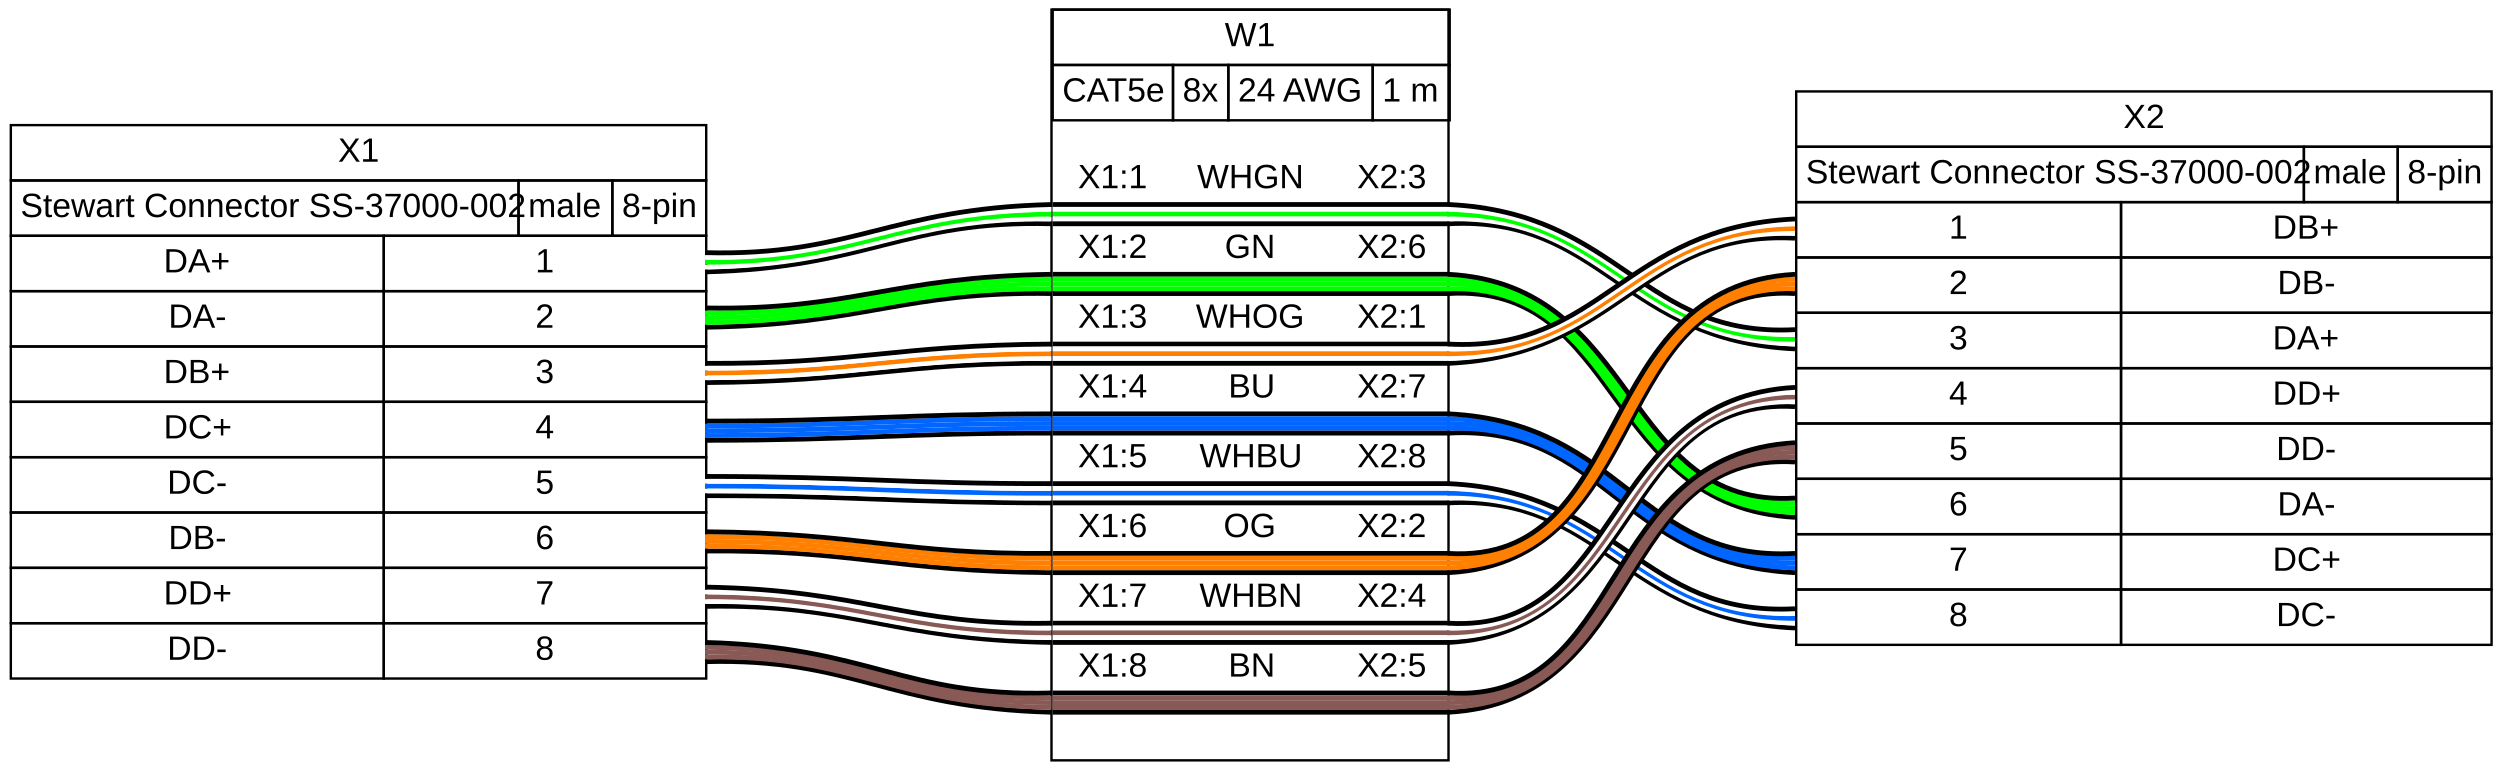
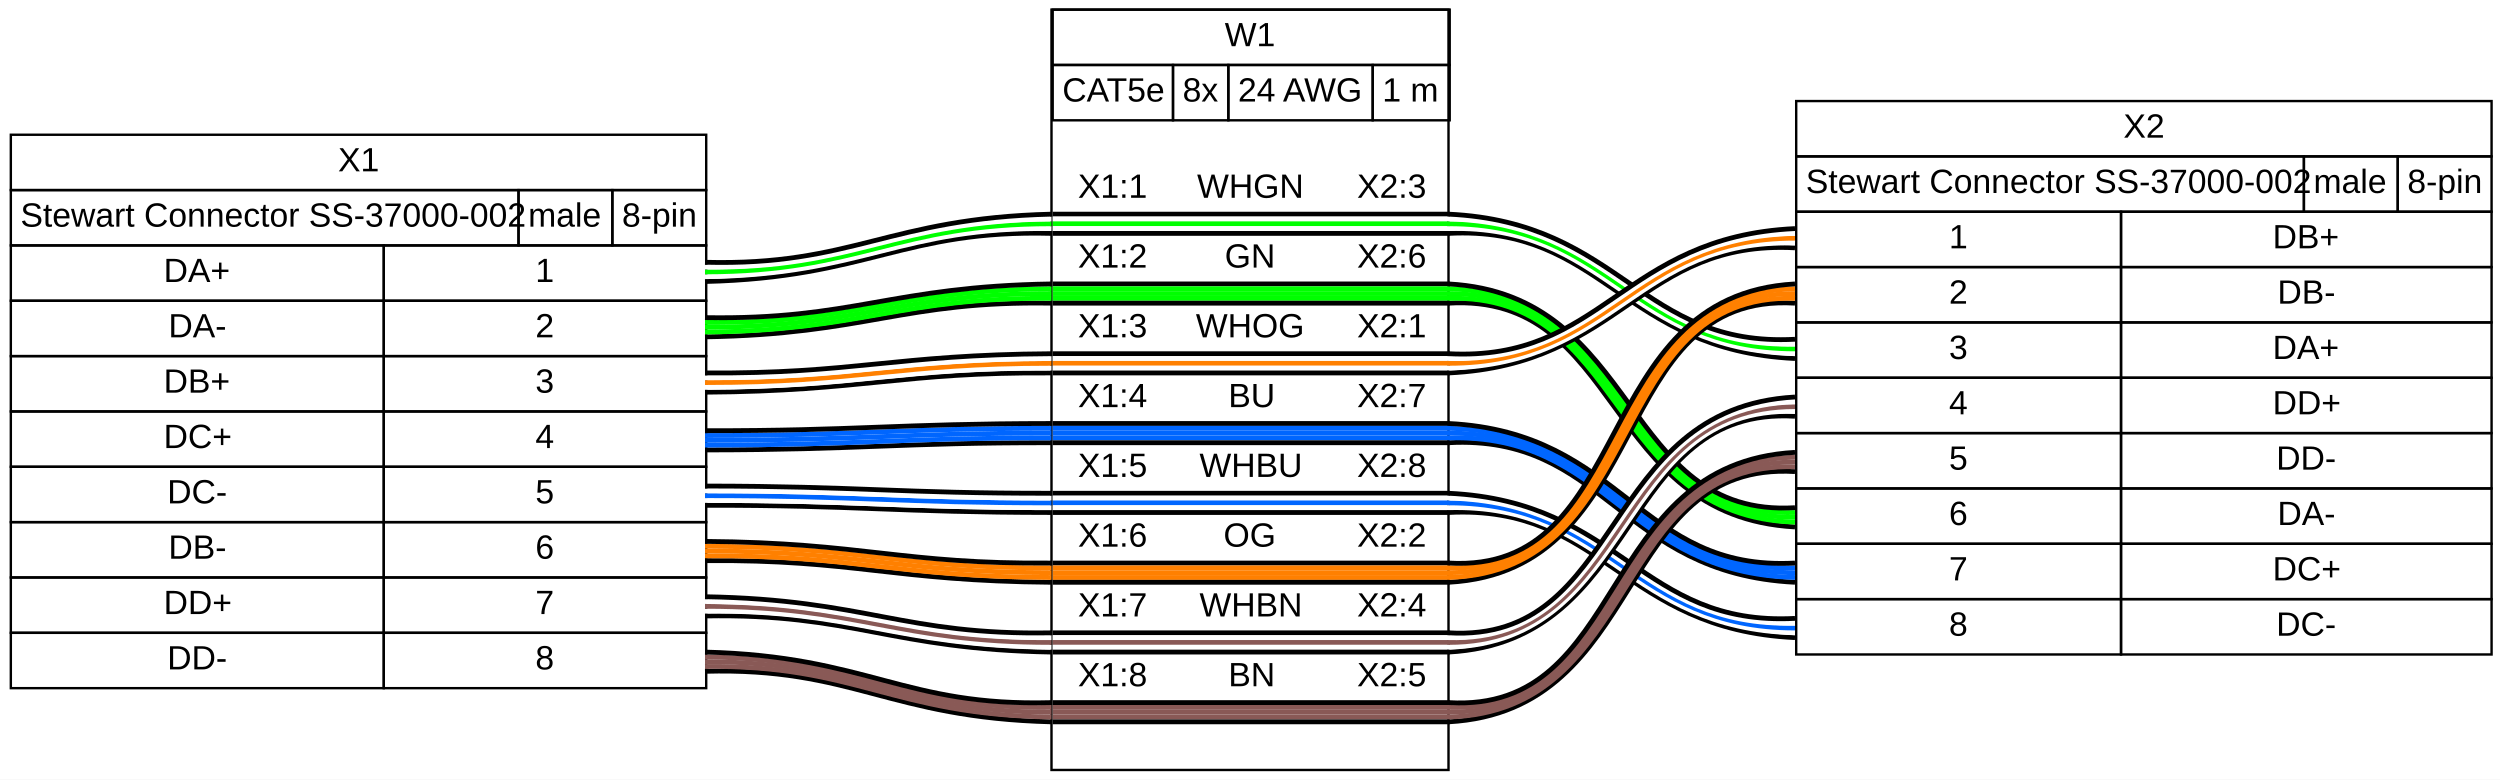
- <svg xmlns="http://www.w3.org/2000/svg" width="1039pt" height="320pt" viewBox="0.00 0.00 1039.00 320.00">
-   <g id="graph0" class="graph" transform="scale(1 1) rotate(0) translate(4 316)">
-     <polygon fill="white" stroke="transparent" points="-4,4 -4,-316 1035,-316 1035,4 -4,4" />
+ <svg xmlns="http://www.w3.org/2000/svg" width="1039pt" height="324pt" viewBox="0.00 0.00 1039.00 324.00">
+   <g id="graph0" class="graph" transform="scale(1 1) rotate(0) translate(4 320)">
+     <polygon fill="white" stroke="transparent" points="-4,4 -4,-320 1035,-320 1035,4 -4,4" />
    <g id="node1" class="node">
      <polygon fill="white" stroke="transparent" points="289,-264 0,-264 0,-34 289,-34 289,-264" />
      <polygon fill="none" stroke="black" points="0.5,-241 0.5,-264 289.5,-264 289.5,-241 0.5,-241" />
      <text text-anchor="start" x="136.5" y="-248.8" font-family="arial" font-size="14.00">X1</text>
      <polygon fill="none" stroke="black" points="0.5,-218 0.5,-241 211.5,-241 211.5,-218 0.5,-218" />
      <text text-anchor="start" x="4.5" y="-225.8" font-family="arial" font-size="14.00">Stewart Connector SS-37000-002</text>
      <polygon fill="none" stroke="black" points="211.5,-218 211.5,-241 250.5,-241 250.5,-218 211.5,-218" />
      <text text-anchor="start" x="215.5" y="-225.8" font-family="arial" font-size="14.00">male</text>
      <polygon fill="none" stroke="black" points="250.5,-218 250.5,-241 289.5,-241 289.5,-218 250.5,-218" />
      <text text-anchor="start" x="254.5" y="-225.8" font-family="arial" font-size="14.00">8-pin</text>
      <polygon fill="none" stroke="black" points="0.5,-195 0.5,-218 155.5,-218 155.5,-195 0.5,-195" />
      <text text-anchor="start" x="64" y="-202.8" font-family="arial" font-size="14.00">DA+</text>
      <polygon fill="none" stroke="black" points="155.5,-195 155.5,-218 289.5,-218 289.5,-195 155.5,-195" />
      <text text-anchor="start" x="218.5" y="-202.8" font-family="arial" font-size="14.00">1</text>
      <polygon fill="none" stroke="black" points="0.5,-172 0.5,-195 155.5,-195 155.5,-172 0.5,-172" />
      <text text-anchor="start" x="66" y="-179.8" font-family="arial" font-size="14.00">DA-</text>
      <polygon fill="none" stroke="black" points="155.5,-172 155.5,-195 289.5,-195 289.5,-172 155.5,-172" />
      <text text-anchor="start" x="218.5" y="-179.8" font-family="arial" font-size="14.00">2</text>
      <polygon fill="none" stroke="black" points="0.5,-149 0.5,-172 155.5,-172 155.5,-149 0.5,-149" />
      <text text-anchor="start" x="64" y="-156.8" font-family="arial" font-size="14.00">DB+</text>
      <polygon fill="none" stroke="black" points="155.5,-149 155.5,-172 289.5,-172 289.5,-149 155.5,-149" />
      <text text-anchor="start" x="218.5" y="-156.8" font-family="arial" font-size="14.00">3</text>
      <polygon fill="none" stroke="black" points="0.5,-126 0.5,-149 155.5,-149 155.5,-126 0.5,-126" />
      <text text-anchor="start" x="64" y="-133.8" font-family="arial" font-size="14.00">DC+</text>
      <polygon fill="none" stroke="black" points="155.5,-126 155.5,-149 289.5,-149 289.5,-126 155.5,-126" />
      <text text-anchor="start" x="218.5" y="-133.8" font-family="arial" font-size="14.00">4</text>
      <polygon fill="none" stroke="black" points="0.5,-103 0.5,-126 155.5,-126 155.5,-103 0.5,-103" />
      <text text-anchor="start" x="65.5" y="-110.8" font-family="arial" font-size="14.00">DC-</text>
      <polygon fill="none" stroke="black" points="155.5,-103 155.5,-126 289.5,-126 289.5,-103 155.5,-103" />
      <text text-anchor="start" x="218.5" y="-110.8" font-family="arial" font-size="14.00">5</text>
      <polygon fill="none" stroke="black" points="0.5,-80 0.5,-103 155.5,-103 155.5,-80 0.5,-80" />
      <text text-anchor="start" x="66" y="-87.8" font-family="arial" font-size="14.00">DB-</text>
      <polygon fill="none" stroke="black" points="155.5,-80 155.5,-103 289.5,-103 289.5,-80 155.5,-80" />
      <text text-anchor="start" x="218.5" y="-87.8" font-family="arial" font-size="14.00">6</text>
      <polygon fill="none" stroke="black" points="0.5,-57 0.5,-80 155.5,-80 155.5,-57 0.5,-57" />
      <text text-anchor="start" x="64" y="-64.8" font-family="arial" font-size="14.00">DD+</text>
      <polygon fill="none" stroke="black" points="155.5,-57 155.5,-80 289.5,-80 289.5,-57 155.5,-57" />
      <text text-anchor="start" x="218.5" y="-64.8" font-family="arial" font-size="14.00">7</text>
      <polygon fill="none" stroke="black" points="0.5,-34 0.5,-57 155.5,-57 155.5,-34 0.5,-34" />
      <text text-anchor="start" x="65.5" y="-41.8" font-family="arial" font-size="14.00">DD-</text>
      <polygon fill="none" stroke="black" points="155.5,-34 155.5,-57 289.5,-57 289.5,-34 155.5,-34" />
      <text text-anchor="start" x="218.5" y="-41.8" font-family="arial" font-size="14.00">8</text>
    </g>
    <g id="node3" class="node">
-       <polygon fill="none" stroke="black" points="598,-312 433,-312 433,0 598,0 598,-312" />
-       <polygon fill="none" stroke="black" points="433.5,-289 433.5,-312 598.5,-312 598.5,-289 433.5,-289" />
-       <text text-anchor="start" x="505" y="-296.8" font-family="arial" font-size="14.00">W1</text>
-       <polygon fill="none" stroke="black" points="433.5,-266 433.5,-289 483.5,-289 483.5,-266 433.5,-266" />
-       <text text-anchor="start" x="437.5" y="-273.8" font-family="arial" font-size="14.00">CAT5e</text>
-       <polygon fill="none" stroke="black" points="483.5,-266 483.5,-289 506.5,-289 506.5,-266 483.5,-266" />
-       <text text-anchor="start" x="487.5" y="-273.8" font-family="arial" font-size="14.00">8x</text>
-       <polygon fill="none" stroke="black" points="506.5,-266 506.5,-289 566.5,-289 566.5,-266 506.5,-266" />
-       <text text-anchor="start" x="510.5" y="-273.8" font-family="arial" font-size="14.00">24 AWG</text>
-       <polygon fill="none" stroke="black" points="566.5,-266 566.5,-289 598.5,-289 598.5,-266 566.5,-266" />
-       <text text-anchor="start" x="570.5" y="-273.8" font-family="arial" font-size="14.00">1 m</text>
-       <text text-anchor="start" x="514" y="-254.8" font-family="arial" font-size="14.00"> </text>
+       <polygon fill="none" stroke="black" points="598,-316 433,-316 433,0 598,0 598,-316" />
+       <polygon fill="none" stroke="black" points="433.5,-293 433.5,-316 598.5,-316 598.5,-293 433.5,-293" />
+       <text text-anchor="start" x="505" y="-300.8" font-family="arial" font-size="14.00">W1</text>
+       <polygon fill="none" stroke="black" points="433.5,-270 433.5,-293 483.5,-293 483.5,-270 433.5,-270" />
+       <text text-anchor="start" x="437.5" y="-277.8" font-family="arial" font-size="14.00">CAT5e</text>
+       <polygon fill="none" stroke="black" points="483.5,-270 483.5,-293 506.5,-293 506.5,-270 483.5,-270" />
+       <text text-anchor="start" x="487.5" y="-277.8" font-family="arial" font-size="14.00">8x</text>
+       <polygon fill="none" stroke="black" points="506.5,-270 506.5,-293 566.5,-293 566.5,-270 506.5,-270" />
+       <text text-anchor="start" x="510.5" y="-277.8" font-family="arial" font-size="14.00">24 AWG</text>
+       <polygon fill="none" stroke="black" points="566.5,-270 566.5,-293 598.5,-293 598.5,-270 566.5,-270" />
+       <text text-anchor="start" x="570.5" y="-277.8" font-family="arial" font-size="14.00">1 m</text>
+       <text text-anchor="start" x="456" y="-256.8" font-family="arial" font-size="14.00"> </text>
      <text text-anchor="start" x="444" y="-237.8" font-family="arial" font-size="14.00">X1:1</text>
      <text text-anchor="start" x="493.5" y="-237.8" font-family="arial" font-size="14.00">WHGN</text>
      <text text-anchor="start" x="560" y="-237.8" font-family="arial" font-size="14.00">X2:3</text>
      <polygon fill="#000000" stroke="transparent" points="433.5,-230 433.5,-232 598.5,-232 598.5,-230 433.5,-230" />
      <polygon fill="#ffffff" stroke="transparent" points="433.5,-228 433.5,-230 598.5,-230 598.5,-228 433.5,-228" />
      <polygon fill="#00ff00" stroke="transparent" points="433.5,-226 433.5,-228 598.5,-228 598.5,-226 433.5,-226" />
      <polygon fill="#ffffff" stroke="transparent" points="433.5,-224 433.5,-226 598.5,-226 598.5,-224 433.5,-224" />
      <polygon fill="#000000" stroke="transparent" points="433.5,-222 433.5,-224 598.5,-224 598.5,-222 433.5,-222" />
      <text text-anchor="start" x="444" y="-208.8" font-family="arial" font-size="14.00">X1:2</text>
      <text text-anchor="start" x="505" y="-208.8" font-family="arial" font-size="14.00">GN</text>
      <text text-anchor="start" x="560" y="-208.8" font-family="arial" font-size="14.00">X2:6</text>
      <polygon fill="#000000" stroke="transparent" points="433.5,-201 433.5,-203 598.5,-203 598.5,-201 433.5,-201" />
      <polygon fill="#00ff00" stroke="transparent" points="433.5,-199 433.5,-201 598.5,-201 598.5,-199 433.5,-199" />
      <polygon fill="#00ff00" stroke="transparent" points="433.5,-197 433.5,-199 598.5,-199 598.5,-197 433.5,-197" />
      <polygon fill="#00ff00" stroke="transparent" points="433.5,-195 433.5,-197 598.5,-197 598.5,-195 433.5,-195" />
      <polygon fill="#000000" stroke="transparent" points="433.5,-193 433.5,-195 598.5,-195 598.5,-193 433.5,-193" />
      <text text-anchor="start" x="444" y="-179.8" font-family="arial" font-size="14.00">X1:3</text>
      <text text-anchor="start" x="493" y="-179.8" font-family="arial" font-size="14.00">WHOG</text>
      <text text-anchor="start" x="560" y="-179.8" font-family="arial" font-size="14.00">X2:1</text>
      <polygon fill="#000000" stroke="transparent" points="433.5,-172 433.5,-174 598.5,-174 598.5,-172 433.5,-172" />
      <polygon fill="#ffffff" stroke="transparent" points="433.5,-170 433.5,-172 598.5,-172 598.5,-170 433.5,-170" />
      <polygon fill="#ff8000" stroke="transparent" points="433.5,-168 433.5,-170 598.5,-170 598.5,-168 433.5,-168" />
      <polygon fill="#ffffff" stroke="transparent" points="433.5,-166 433.5,-168 598.5,-168 598.5,-166 433.5,-166" />
      <polygon fill="#000000" stroke="transparent" points="433.5,-164 433.5,-166 598.5,-166 598.5,-164 433.5,-164" />
      <text text-anchor="start" x="444" y="-150.8" font-family="arial" font-size="14.00">X1:4</text>
      <text text-anchor="start" x="506.5" y="-150.8" font-family="arial" font-size="14.00">BU</text>
      <text text-anchor="start" x="560" y="-150.8" font-family="arial" font-size="14.00">X2:7</text>
      <polygon fill="#000000" stroke="transparent" points="433.5,-143 433.5,-145 598.5,-145 598.5,-143 433.5,-143" />
      <polygon fill="#0066ff" stroke="transparent" points="433.5,-141 433.5,-143 598.5,-143 598.5,-141 433.5,-141" />
      <polygon fill="#0066ff" stroke="transparent" points="433.5,-139 433.5,-141 598.5,-141 598.5,-139 433.5,-139" />
      <polygon fill="#0066ff" stroke="transparent" points="433.5,-137 433.5,-139 598.5,-139 598.5,-137 433.5,-137" />
      <polygon fill="#000000" stroke="transparent" points="433.5,-135 433.5,-137 598.5,-137 598.5,-135 433.5,-135" />
      <text text-anchor="start" x="444" y="-121.8" font-family="arial" font-size="14.00">X1:5</text>
      <text text-anchor="start" x="494.5" y="-121.8" font-family="arial" font-size="14.00">WHBU</text>
      <text text-anchor="start" x="560" y="-121.8" font-family="arial" font-size="14.00">X2:8</text>
      <polygon fill="#000000" stroke="transparent" points="433.5,-114 433.5,-116 598.5,-116 598.5,-114 433.5,-114" />
      <polygon fill="#ffffff" stroke="transparent" points="433.5,-112 433.5,-114 598.5,-114 598.5,-112 433.5,-112" />
      <polygon fill="#0066ff" stroke="transparent" points="433.5,-110 433.5,-112 598.5,-112 598.5,-110 433.5,-110" />
      <polygon fill="#ffffff" stroke="transparent" points="433.5,-108 433.5,-110 598.5,-110 598.5,-108 433.5,-108" />
      <polygon fill="#000000" stroke="transparent" points="433.5,-106 433.5,-108 598.5,-108 598.5,-106 433.5,-106" />
      <text text-anchor="start" x="444" y="-92.8" font-family="arial" font-size="14.00">X1:6</text>
      <text text-anchor="start" x="504.5" y="-92.8" font-family="arial" font-size="14.00">OG</text>
      <text text-anchor="start" x="560" y="-92.8" font-family="arial" font-size="14.00">X2:2</text>
      <polygon fill="#000000" stroke="transparent" points="433.5,-85 433.5,-87 598.5,-87 598.5,-85 433.5,-85" />
      <polygon fill="#ff8000" stroke="transparent" points="433.5,-83 433.5,-85 598.5,-85 598.5,-83 433.5,-83" />
      <polygon fill="#ff8000" stroke="transparent" points="433.5,-81 433.5,-83 598.5,-83 598.5,-81 433.5,-81" />
      <polygon fill="#ff8000" stroke="transparent" points="433.5,-79 433.5,-81 598.5,-81 598.5,-79 433.5,-79" />
      <polygon fill="#000000" stroke="transparent" points="433.5,-77 433.5,-79 598.5,-79 598.5,-77 433.5,-77" />
      <text text-anchor="start" x="444" y="-63.8" font-family="arial" font-size="14.00">X1:7</text>
      <text text-anchor="start" x="494.5" y="-63.8" font-family="arial" font-size="14.00">WHBN</text>
      <text text-anchor="start" x="560" y="-63.8" font-family="arial" font-size="14.00">X2:4</text>
      <polygon fill="#000000" stroke="transparent" points="433.5,-56 433.5,-58 598.5,-58 598.5,-56 433.5,-56" />
      <polygon fill="#ffffff" stroke="transparent" points="433.5,-54 433.5,-56 598.5,-56 598.5,-54 433.5,-54" />
      <polygon fill="#895956" stroke="transparent" points="433.5,-52 433.5,-54 598.5,-54 598.5,-52 433.5,-52" />
      <polygon fill="#ffffff" stroke="transparent" points="433.5,-50 433.5,-52 598.5,-52 598.5,-50 433.5,-50" />
      <polygon fill="#000000" stroke="transparent" points="433.5,-48 433.5,-50 598.5,-50 598.5,-48 433.5,-48" />
      <text text-anchor="start" x="444" y="-34.8" font-family="arial" font-size="14.00">X1:8</text>
      <text text-anchor="start" x="506.5" y="-34.8" font-family="arial" font-size="14.00">BN</text>
      <text text-anchor="start" x="560" y="-34.8" font-family="arial" font-size="14.00">X2:5</text>
      <polygon fill="#000000" stroke="transparent" points="433.5,-27 433.5,-29 598.5,-29 598.5,-27 433.5,-27" />
      <polygon fill="#895956" stroke="transparent" points="433.5,-25 433.5,-27 598.5,-27 598.5,-25 433.5,-25" />
      <polygon fill="#895956" stroke="transparent" points="433.5,-23 433.5,-25 598.5,-25 598.5,-23 433.5,-23" />
      <polygon fill="#895956" stroke="transparent" points="433.5,-21 433.5,-23 598.5,-23 598.5,-21 433.5,-21" />
      <polygon fill="#000000" stroke="transparent" points="433.5,-19 433.5,-21 598.5,-21 598.5,-19 433.5,-19" />
      <text text-anchor="start" x="456" y="-5.8" font-family="arial" font-size="14.00"> </text>
    </g>
    <g id="edge1" class="edge">
      <path fill="none" stroke="#000000" stroke-width="2" d="M289,-203C356.83,-204.62 371.6,-224.62 433,-223" />
      <path fill="none" stroke="#ffffff" stroke-width="2" d="M289,-205C355.22,-205.81 369.99,-225.81 433,-225" />
      <path fill="none" stroke="#00ff00" stroke-width="2" d="M289,-207C353.61,-207 368.39,-227 433,-227" />
      <path fill="none" stroke="#ffffff" stroke-width="2" d="M289,-209C352.01,-208.19 366.78,-228.19 433,-229" />
      <path fill="none" stroke="#000000" stroke-width="2" d="M289,-211C350.4,-209.38 365.17,-229.38 433,-231" />
    </g>
    <g id="edge3" class="edge">
      <path fill="none" stroke="#000000" stroke-width="2" d="M289,-180C355.99,-181.04 371.39,-195.04 433,-194" />
      <path fill="none" stroke="#00ff00" stroke-width="2" d="M289,-182C354.65,-182.52 370.04,-196.52 433,-196" />
      <path fill="none" stroke="#00ff00" stroke-width="2" d="M289,-184C353.3,-184 368.7,-198 433,-198" />
      <path fill="none" stroke="#00ff00" stroke-width="2" d="M289,-186C351.96,-185.48 367.35,-199.48 433,-200" />
      <path fill="none" stroke="#000000" stroke-width="2" d="M289,-188C350.61,-186.96 366.01,-200.96 433,-202" />
    </g>
    <g id="edge5" class="edge">
      <path fill="none" stroke="#000000" stroke-width="2" d="M289,-157C354.91,-157.43 370.71,-165.43 433,-165" />
      <path fill="none" stroke="#ffffff" stroke-width="2" d="M289,-159C354,-159.22 369.8,-167.22 433,-167" />
      <path fill="none" stroke="#ff8000" stroke-width="2" d="M289,-161C353.1,-161 368.9,-169 433,-169" />
      <path fill="none" stroke="#ffffff" stroke-width="2" d="M289,-163C352.2,-162.78 368,-170.78 433,-171" />
      <path fill="none" stroke="#000000" stroke-width="2" d="M289,-165C351.29,-164.57 367.09,-172.57 433,-173" />
    </g>
    <g id="edge7" class="edge">
      <path fill="none" stroke="#000000" stroke-width="2" d="M289,-133C353.75,-133.07 369.72,-136.07 433,-136" />
      <path fill="none" stroke="#0066ff" stroke-width="2" d="M289,-135C353.38,-135.03 369.36,-138.03 433,-138" />
      <path fill="none" stroke="#0066ff" stroke-width="2" d="M289,-137C353.01,-137 368.99,-140 433,-140" />
      <path fill="none" stroke="#0066ff" stroke-width="2" d="M289,-139C352.64,-138.97 368.62,-141.97 433,-142" />
      <path fill="none" stroke="#000000" stroke-width="2" d="M289,-141C352.28,-140.93 368.25,-143.93 433,-144" />
    </g>
    <g id="edge9" class="edge">
      <path fill="none" stroke="#000000" stroke-width="2" d="M289,-110C352.28,-110.07 368.25,-107.07 433,-107" />
      <path fill="none" stroke="#ffffff" stroke-width="2" d="M289,-112C352.64,-112.03 368.62,-109.03 433,-109" />
      <path fill="none" stroke="#0066ff" stroke-width="2" d="M289,-114C353.01,-114 368.99,-111 433,-111" />
      <path fill="none" stroke="#ffffff" stroke-width="2" d="M289,-116C353.38,-115.97 369.36,-112.97 433,-113" />
      <path fill="none" stroke="#000000" stroke-width="2" d="M289,-118C353.75,-117.93 369.72,-114.93 433,-115" />
    </g>
    <g id="edge11" class="edge">
      <path fill="none" stroke="#000000" stroke-width="2" d="M289,-87C351.14,-87.53 366.89,-78.53 433,-78" />
      <path fill="none" stroke="#ff8000" stroke-width="2" d="M289,-89C352.13,-89.26 367.88,-80.26 433,-80" />
      <path fill="none" stroke="#ff8000" stroke-width="2" d="M289,-91C353.12,-91 368.88,-82 433,-82" />
      <path fill="none" stroke="#ff8000" stroke-width="2" d="M289,-93C354.12,-92.74 369.87,-83.74 433,-84" />
      <path fill="none" stroke="#000000" stroke-width="2" d="M289,-95C355.11,-94.47 370.86,-85.47 433,-86" />
    </g>
    <g id="edge13" class="edge">
      <path fill="none" stroke="#000000" stroke-width="2" d="M289,-64C350.55,-65.14 365.85,-50.14 433,-49" />
      <path fill="none" stroke="#ffffff" stroke-width="2" d="M289,-66C351.95,-66.57 367.25,-51.57 433,-51" />
      <path fill="none" stroke="#895956" stroke-width="2" d="M289,-68C353.35,-68 368.65,-53 433,-53" />
      <path fill="none" stroke="#ffffff" stroke-width="2" d="M289,-70C354.75,-69.43 370.05,-54.43 433,-55" />
      <path fill="none" stroke="#000000" stroke-width="2" d="M289,-72C356.15,-70.86 371.45,-55.86 433,-57" />
    </g>
    <g id="edge15" class="edge">
      <path fill="none" stroke="#000000" stroke-width="2" d="M289,-41C350.4,-42.71 365.04,-21.71 433,-20" />
      <path fill="none" stroke="#895956" stroke-width="2" d="M289,-43C352.04,-43.86 366.68,-22.86 433,-22" />
      <path fill="none" stroke="#895956" stroke-width="2" d="M289,-45C353.68,-45 368.32,-24 433,-24" />
      <path fill="none" stroke="#895956" stroke-width="2" d="M289,-47C355.32,-46.14 369.96,-25.14 433,-26" />
      <path fill="none" stroke="#000000" stroke-width="2" d="M289,-49C356.96,-47.29 371.6,-26.29 433,-28" />
    </g>
    <g id="node2" class="node">
      <polygon fill="white" stroke="transparent" points="1031,-278 742,-278 742,-48 1031,-48 1031,-278" />
      <polygon fill="none" stroke="black" points="742.5,-255 742.5,-278 1031.5,-278 1031.5,-255 742.5,-255" />
      <text text-anchor="start" x="878.5" y="-262.8" font-family="arial" font-size="14.00">X2</text>
      <polygon fill="none" stroke="black" points="742.5,-232 742.5,-255 953.5,-255 953.5,-232 742.5,-232" />
      <text text-anchor="start" x="746.5" y="-239.8" font-family="arial" font-size="14.00">Stewart Connector SS-37000-002</text>
      <polygon fill="none" stroke="black" points="953.5,-232 953.5,-255 992.5,-255 992.5,-232 953.5,-232" />
      <text text-anchor="start" x="957.5" y="-239.8" font-family="arial" font-size="14.00">male</text>
      <polygon fill="none" stroke="black" points="992.5,-232 992.5,-255 1031.5,-255 1031.5,-232 992.5,-232" />
      <text text-anchor="start" x="996.5" y="-239.8" font-family="arial" font-size="14.00">8-pin</text>
      <polygon fill="none" stroke="black" points="742.5,-209 742.5,-232 877.5,-232 877.5,-209 742.5,-209" />
      <text text-anchor="start" x="806" y="-216.8" font-family="arial" font-size="14.00">1</text>
      <polygon fill="none" stroke="black" points="877.5,-209 877.5,-232 1031.5,-232 1031.5,-209 877.5,-209" />
      <text text-anchor="start" x="940.5" y="-216.8" font-family="arial" font-size="14.00">DB+</text>
      <polygon fill="none" stroke="black" points="742.5,-186 742.5,-209 877.5,-209 877.5,-186 742.5,-186" />
      <text text-anchor="start" x="806" y="-193.8" font-family="arial" font-size="14.00">2</text>
      <polygon fill="none" stroke="black" points="877.5,-186 877.5,-209 1031.5,-209 1031.5,-186 877.5,-186" />
      <text text-anchor="start" x="942.5" y="-193.8" font-family="arial" font-size="14.00">DB-</text>
      <polygon fill="none" stroke="black" points="742.5,-163 742.5,-186 877.5,-186 877.5,-163 742.5,-163" />
      <text text-anchor="start" x="806" y="-170.8" font-family="arial" font-size="14.00">3</text>
      <polygon fill="none" stroke="black" points="877.5,-163 877.5,-186 1031.5,-186 1031.5,-163 877.5,-163" />
      <text text-anchor="start" x="940.5" y="-170.8" font-family="arial" font-size="14.00">DA+</text>
      <polygon fill="none" stroke="black" points="742.5,-140 742.5,-163 877.5,-163 877.5,-140 742.5,-140" />
      <text text-anchor="start" x="806" y="-147.8" font-family="arial" font-size="14.00">4</text>
      <polygon fill="none" stroke="black" points="877.5,-140 877.5,-163 1031.5,-163 1031.5,-140 877.5,-140" />
      <text text-anchor="start" x="940.5" y="-147.8" font-family="arial" font-size="14.00">DD+</text>
      <polygon fill="none" stroke="black" points="742.5,-117 742.5,-140 877.5,-140 877.5,-117 742.5,-117" />
      <text text-anchor="start" x="806" y="-124.8" font-family="arial" font-size="14.00">5</text>
      <polygon fill="none" stroke="black" points="877.5,-117 877.5,-140 1031.5,-140 1031.5,-117 877.5,-117" />
      <text text-anchor="start" x="942" y="-124.8" font-family="arial" font-size="14.00">DD-</text>
      <polygon fill="none" stroke="black" points="742.5,-94 742.5,-117 877.5,-117 877.5,-94 742.5,-94" />
      <text text-anchor="start" x="806" y="-101.8" font-family="arial" font-size="14.00">6</text>
      <polygon fill="none" stroke="black" points="877.5,-94 877.5,-117 1031.5,-117 1031.5,-94 877.5,-94" />
      <text text-anchor="start" x="942.5" y="-101.8" font-family="arial" font-size="14.00">DA-</text>
      <polygon fill="none" stroke="black" points="742.5,-71 742.5,-94 877.5,-94 877.5,-71 742.5,-71" />
      <text text-anchor="start" x="806" y="-78.8" font-family="arial" font-size="14.00">7</text>
      <polygon fill="none" stroke="black" points="877.5,-71 877.5,-94 1031.5,-94 1031.5,-71 877.5,-71" />
      <text text-anchor="start" x="940.5" y="-78.8" font-family="arial" font-size="14.00">DC+</text>
      <polygon fill="none" stroke="black" points="742.5,-48 742.5,-71 877.5,-71 877.5,-48 742.5,-48" />
      <text text-anchor="start" x="806" y="-55.8" font-family="arial" font-size="14.00">8</text>
      <polygon fill="none" stroke="black" points="877.5,-48 877.5,-71 1031.5,-71 1031.5,-48 877.5,-48" />
      <text text-anchor="start" x="942" y="-55.8" font-family="arial" font-size="14.00">DC-</text>
    </g>
    <g id="edge2" class="edge">
      <path fill="none" stroke="#000000" stroke-width="2" d="M598,-223C662.09,-226.4 670,-174.4 742,-171" />
      <path fill="none" stroke="#ffffff" stroke-width="2" d="M598,-225C664.07,-226.7 671.98,-174.7 742,-173" />
      <path fill="none" stroke="#00ff00" stroke-width="2" d="M598,-227C666.05,-227 673.95,-175 742,-175" />
      <path fill="none" stroke="#ffffff" stroke-width="2" d="M598,-229C668.02,-227.3 675.93,-175.3 742,-177" />
      <path fill="none" stroke="#000000" stroke-width="2" d="M598,-231C670,-227.6 677.91,-175.6 742,-179" />
    </g>
    <g id="edge4" class="edge">
      <path fill="none" stroke="#000000" stroke-width="2" d="M598,-194C670.2,-198.36 661.83,-105.36 742,-101" />
      <path fill="none" stroke="#00ff00" stroke-width="2" d="M598,-196C672.19,-198.18 663.82,-105.18 742,-103" />
      <path fill="none" stroke="#00ff00" stroke-width="2" d="M598,-198C674.19,-198 665.81,-105 742,-105" />
      <path fill="none" stroke="#00ff00" stroke-width="2" d="M598,-200C676.18,-197.82 667.81,-104.82 742,-107" />
      <path fill="none" stroke="#000000" stroke-width="2" d="M598,-202C678.17,-197.64 669.8,-104.64 742,-109" />
    </g>
    <g id="edge6" class="edge">
      <path fill="none" stroke="#000000" stroke-width="2" d="M598,-165C670,-168.4 677.91,-220.4 742,-217" />
      <path fill="none" stroke="#ffffff" stroke-width="2" d="M598,-167C668.02,-168.7 675.93,-220.7 742,-219" />
      <path fill="none" stroke="#ff8000" stroke-width="2" d="M598,-169C666.05,-169 673.95,-221 742,-221" />
      <path fill="none" stroke="#ffffff" stroke-width="2" d="M598,-171C664.07,-169.3 671.98,-221.3 742,-223" />
      <path fill="none" stroke="#000000" stroke-width="2" d="M598,-173C662.09,-169.6 670,-221.6 742,-225" />
    </g>
    <g id="edge8" class="edge">
      <path fill="none" stroke="#000000" stroke-width="2" d="M598,-136C663.02,-139.59 669.02,-81.59 742,-78" />
      <path fill="none" stroke="#0066ff" stroke-width="2" d="M598,-138C665.01,-139.79 671.01,-81.79 742,-80" />
      <path fill="none" stroke="#0066ff" stroke-width="2" d="M598,-140C667,-140 673,-82 742,-82" />
      <path fill="none" stroke="#0066ff" stroke-width="2" d="M598,-142C668.99,-140.21 674.99,-82.21 742,-84" />
      <path fill="none" stroke="#000000" stroke-width="2" d="M598,-144C670.98,-140.41 676.98,-82.41 742,-86" />
    </g>
    <g id="edge10" class="edge">
      <path fill="none" stroke="#000000" stroke-width="2" d="M598,-107C662.09,-110.4 670,-58.4 742,-55" />
      <path fill="none" stroke="#ffffff" stroke-width="2" d="M598,-109C664.07,-110.7 671.98,-58.7 742,-57" />
      <path fill="none" stroke="#0066ff" stroke-width="2" d="M598,-111C666.05,-111 673.95,-59 742,-59" />
      <path fill="none" stroke="#ffffff" stroke-width="2" d="M598,-113C668.02,-111.3 675.93,-59.3 742,-61" />
      <path fill="none" stroke="#000000" stroke-width="2" d="M598,-115C670,-111.6 677.91,-59.6 742,-63" />
    </g>
    <g id="edge12" class="edge">
      <path fill="none" stroke="#000000" stroke-width="2" d="M598,-78C684.12,-82.69 663.76,-198.69 742,-194" />
      <path fill="none" stroke="#ff8000" stroke-width="2" d="M598,-80C682.15,-82.35 661.79,-198.35 742,-196" />
      <path fill="none" stroke="#ff8000" stroke-width="2" d="M598,-82C680.18,-82 659.82,-198 742,-198" />
      <path fill="none" stroke="#ff8000" stroke-width="2" d="M598,-84C678.21,-81.65 657.85,-197.65 742,-200" />
      <path fill="none" stroke="#000000" stroke-width="2" d="M598,-86C676.24,-81.31 655.88,-197.31 742,-202" />
    </g>
    <g id="edge14" class="edge">
      <path fill="none" stroke="#000000" stroke-width="2" d="M598,-49C679.39,-53.44 668.56,-151.44 742,-147" />
      <path fill="none" stroke="#ffffff" stroke-width="2" d="M598,-51C677.4,-53.22 666.57,-151.22 742,-149" />
      <path fill="none" stroke="#895956" stroke-width="2" d="M598,-53C675.42,-53 664.58,-151 742,-151" />
      <path fill="none" stroke="#ffffff" stroke-width="2" d="M598,-55C673.43,-52.78 662.6,-150.78 742,-153" />
      <path fill="none" stroke="#000000" stroke-width="2" d="M598,-57C671.44,-52.56 660.61,-150.56 742,-155" />
    </g>
    <g id="edge16" class="edge">
      <path fill="none" stroke="#000000" stroke-width="2" d="M598,-20C680.91,-24.53 667.02,-128.53 742,-124" />
      <path fill="none" stroke="#895956" stroke-width="2" d="M598,-22C678.93,-24.26 665.04,-128.26 742,-126" />
      <path fill="none" stroke="#895956" stroke-width="2" d="M598,-24C676.95,-24 663.05,-128 742,-128" />
      <path fill="none" stroke="#895956" stroke-width="2" d="M598,-26C674.96,-23.74 661.07,-127.74 742,-130" />
      <path fill="none" stroke="#000000" stroke-width="2" d="M598,-28C672.98,-23.47 659.09,-127.47 742,-132" />
    </g>
  </g>
</svg>
